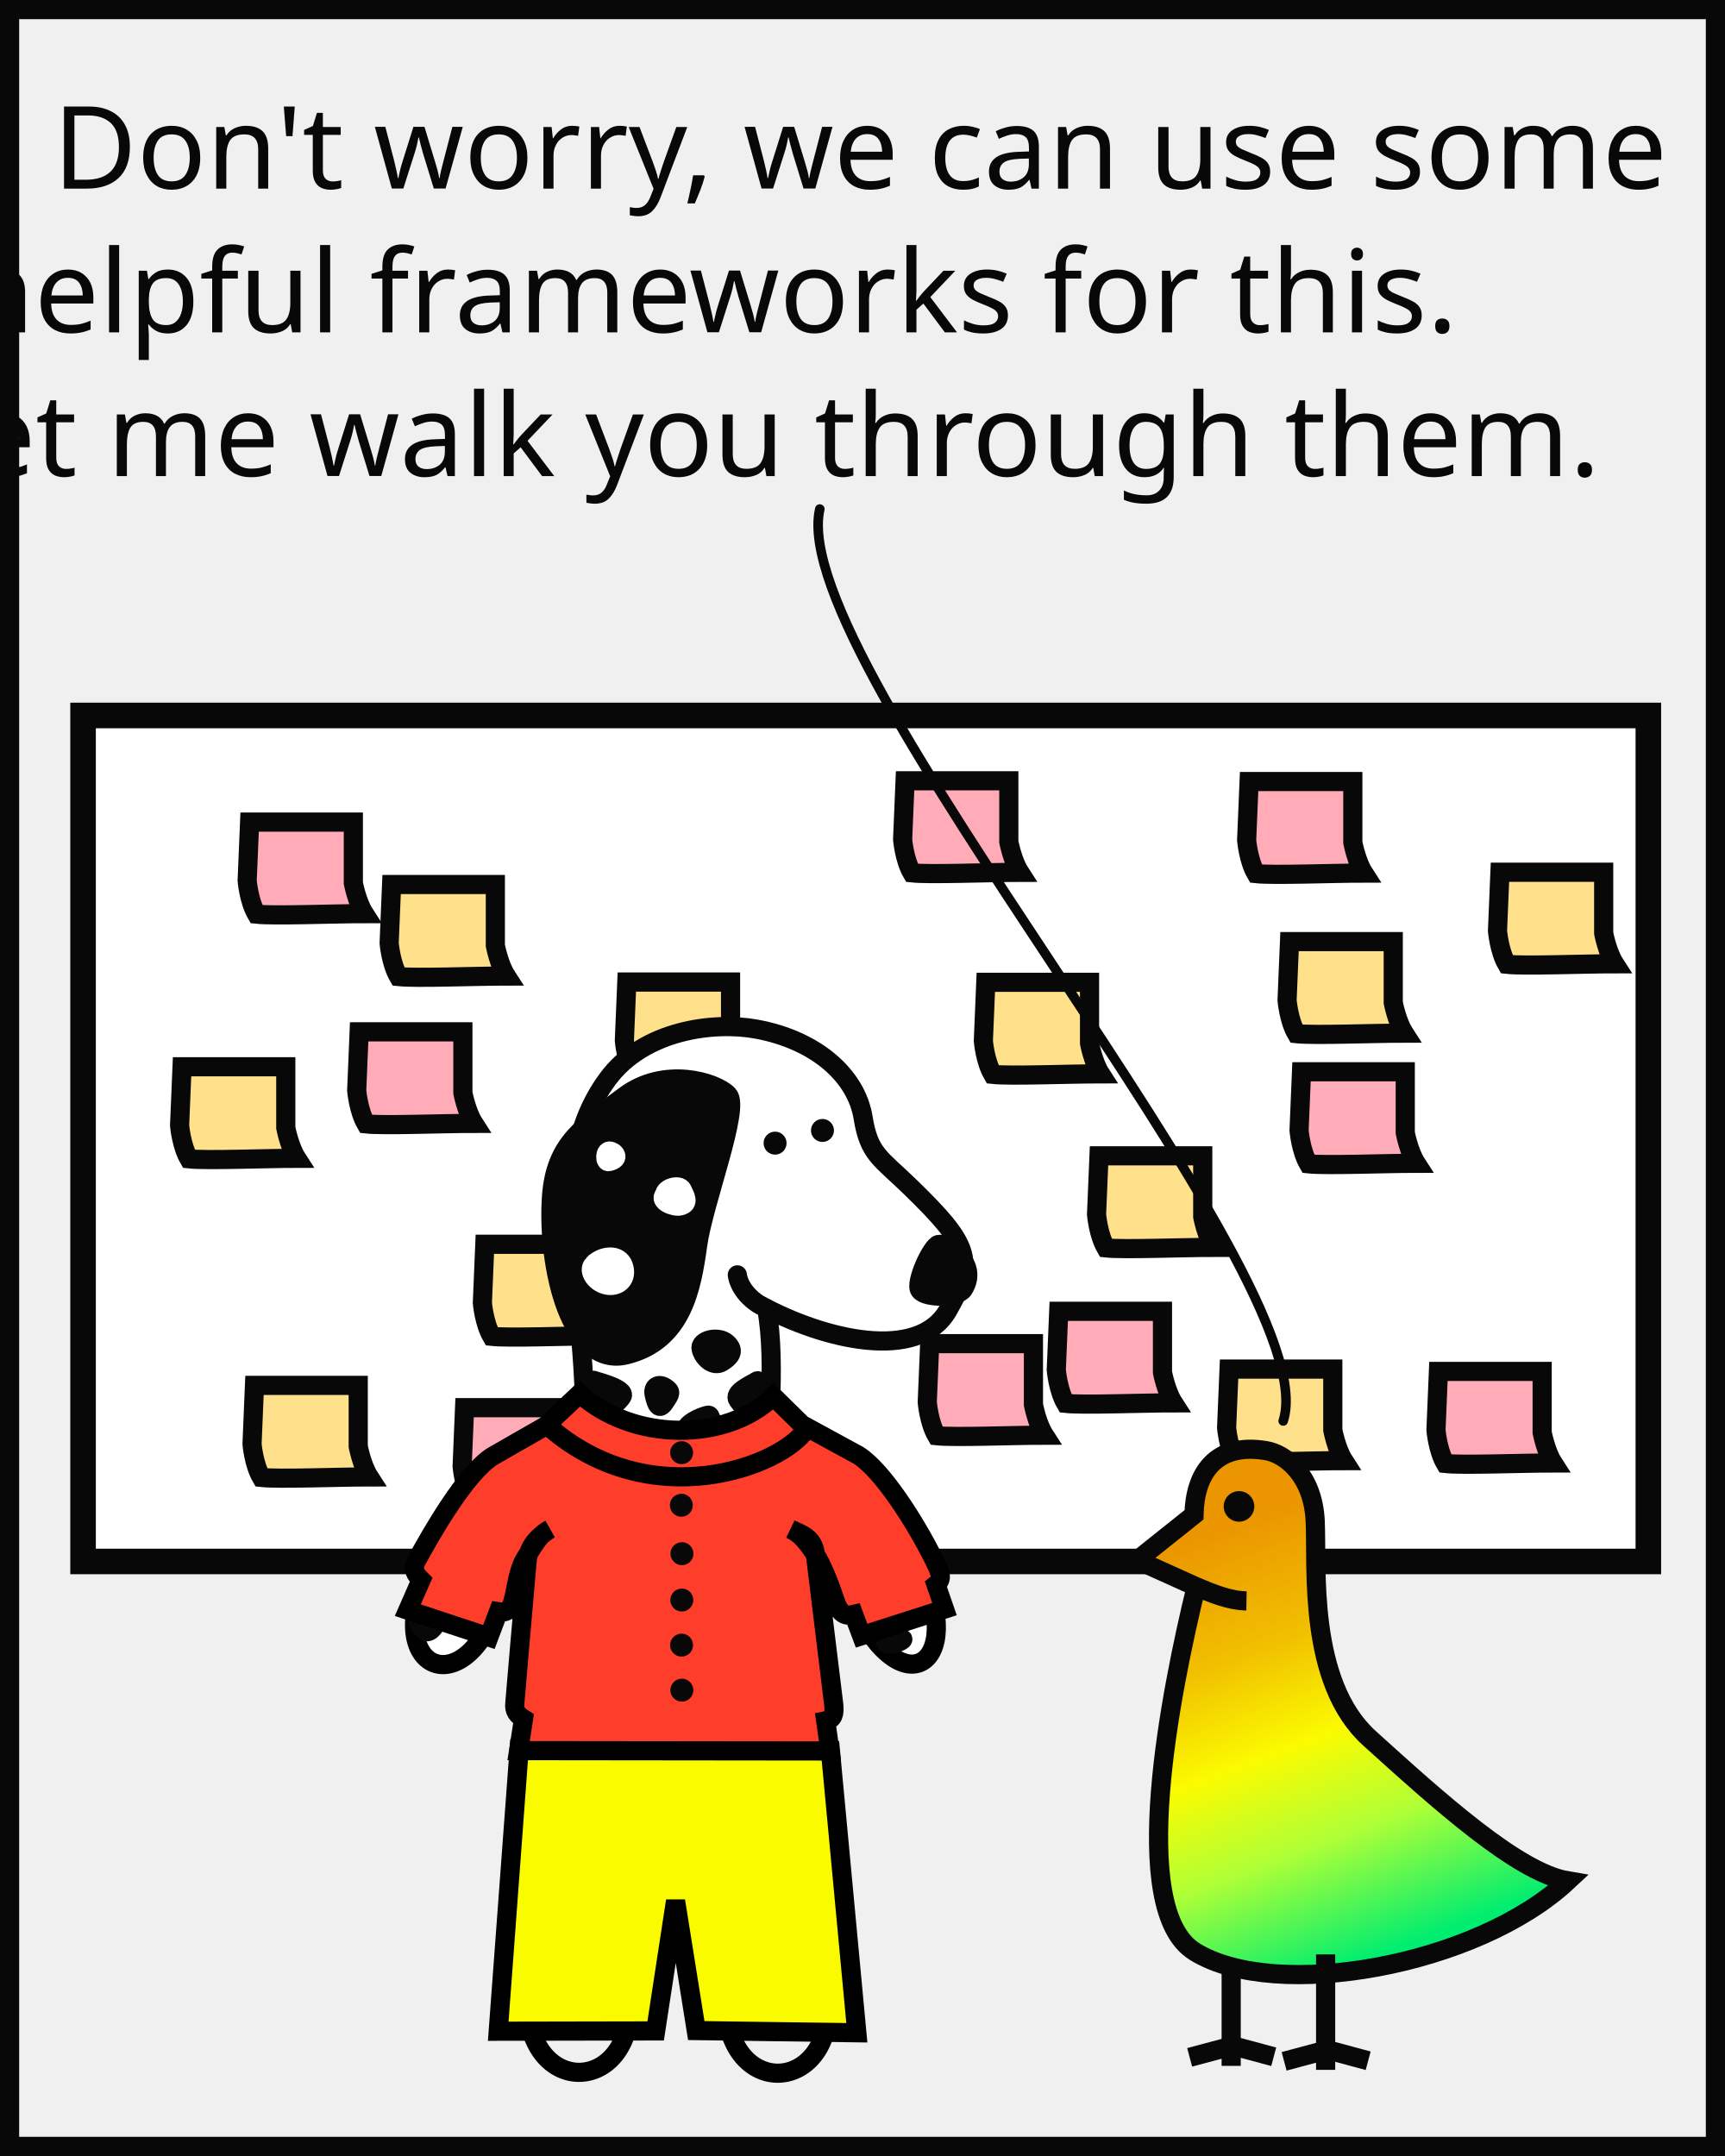
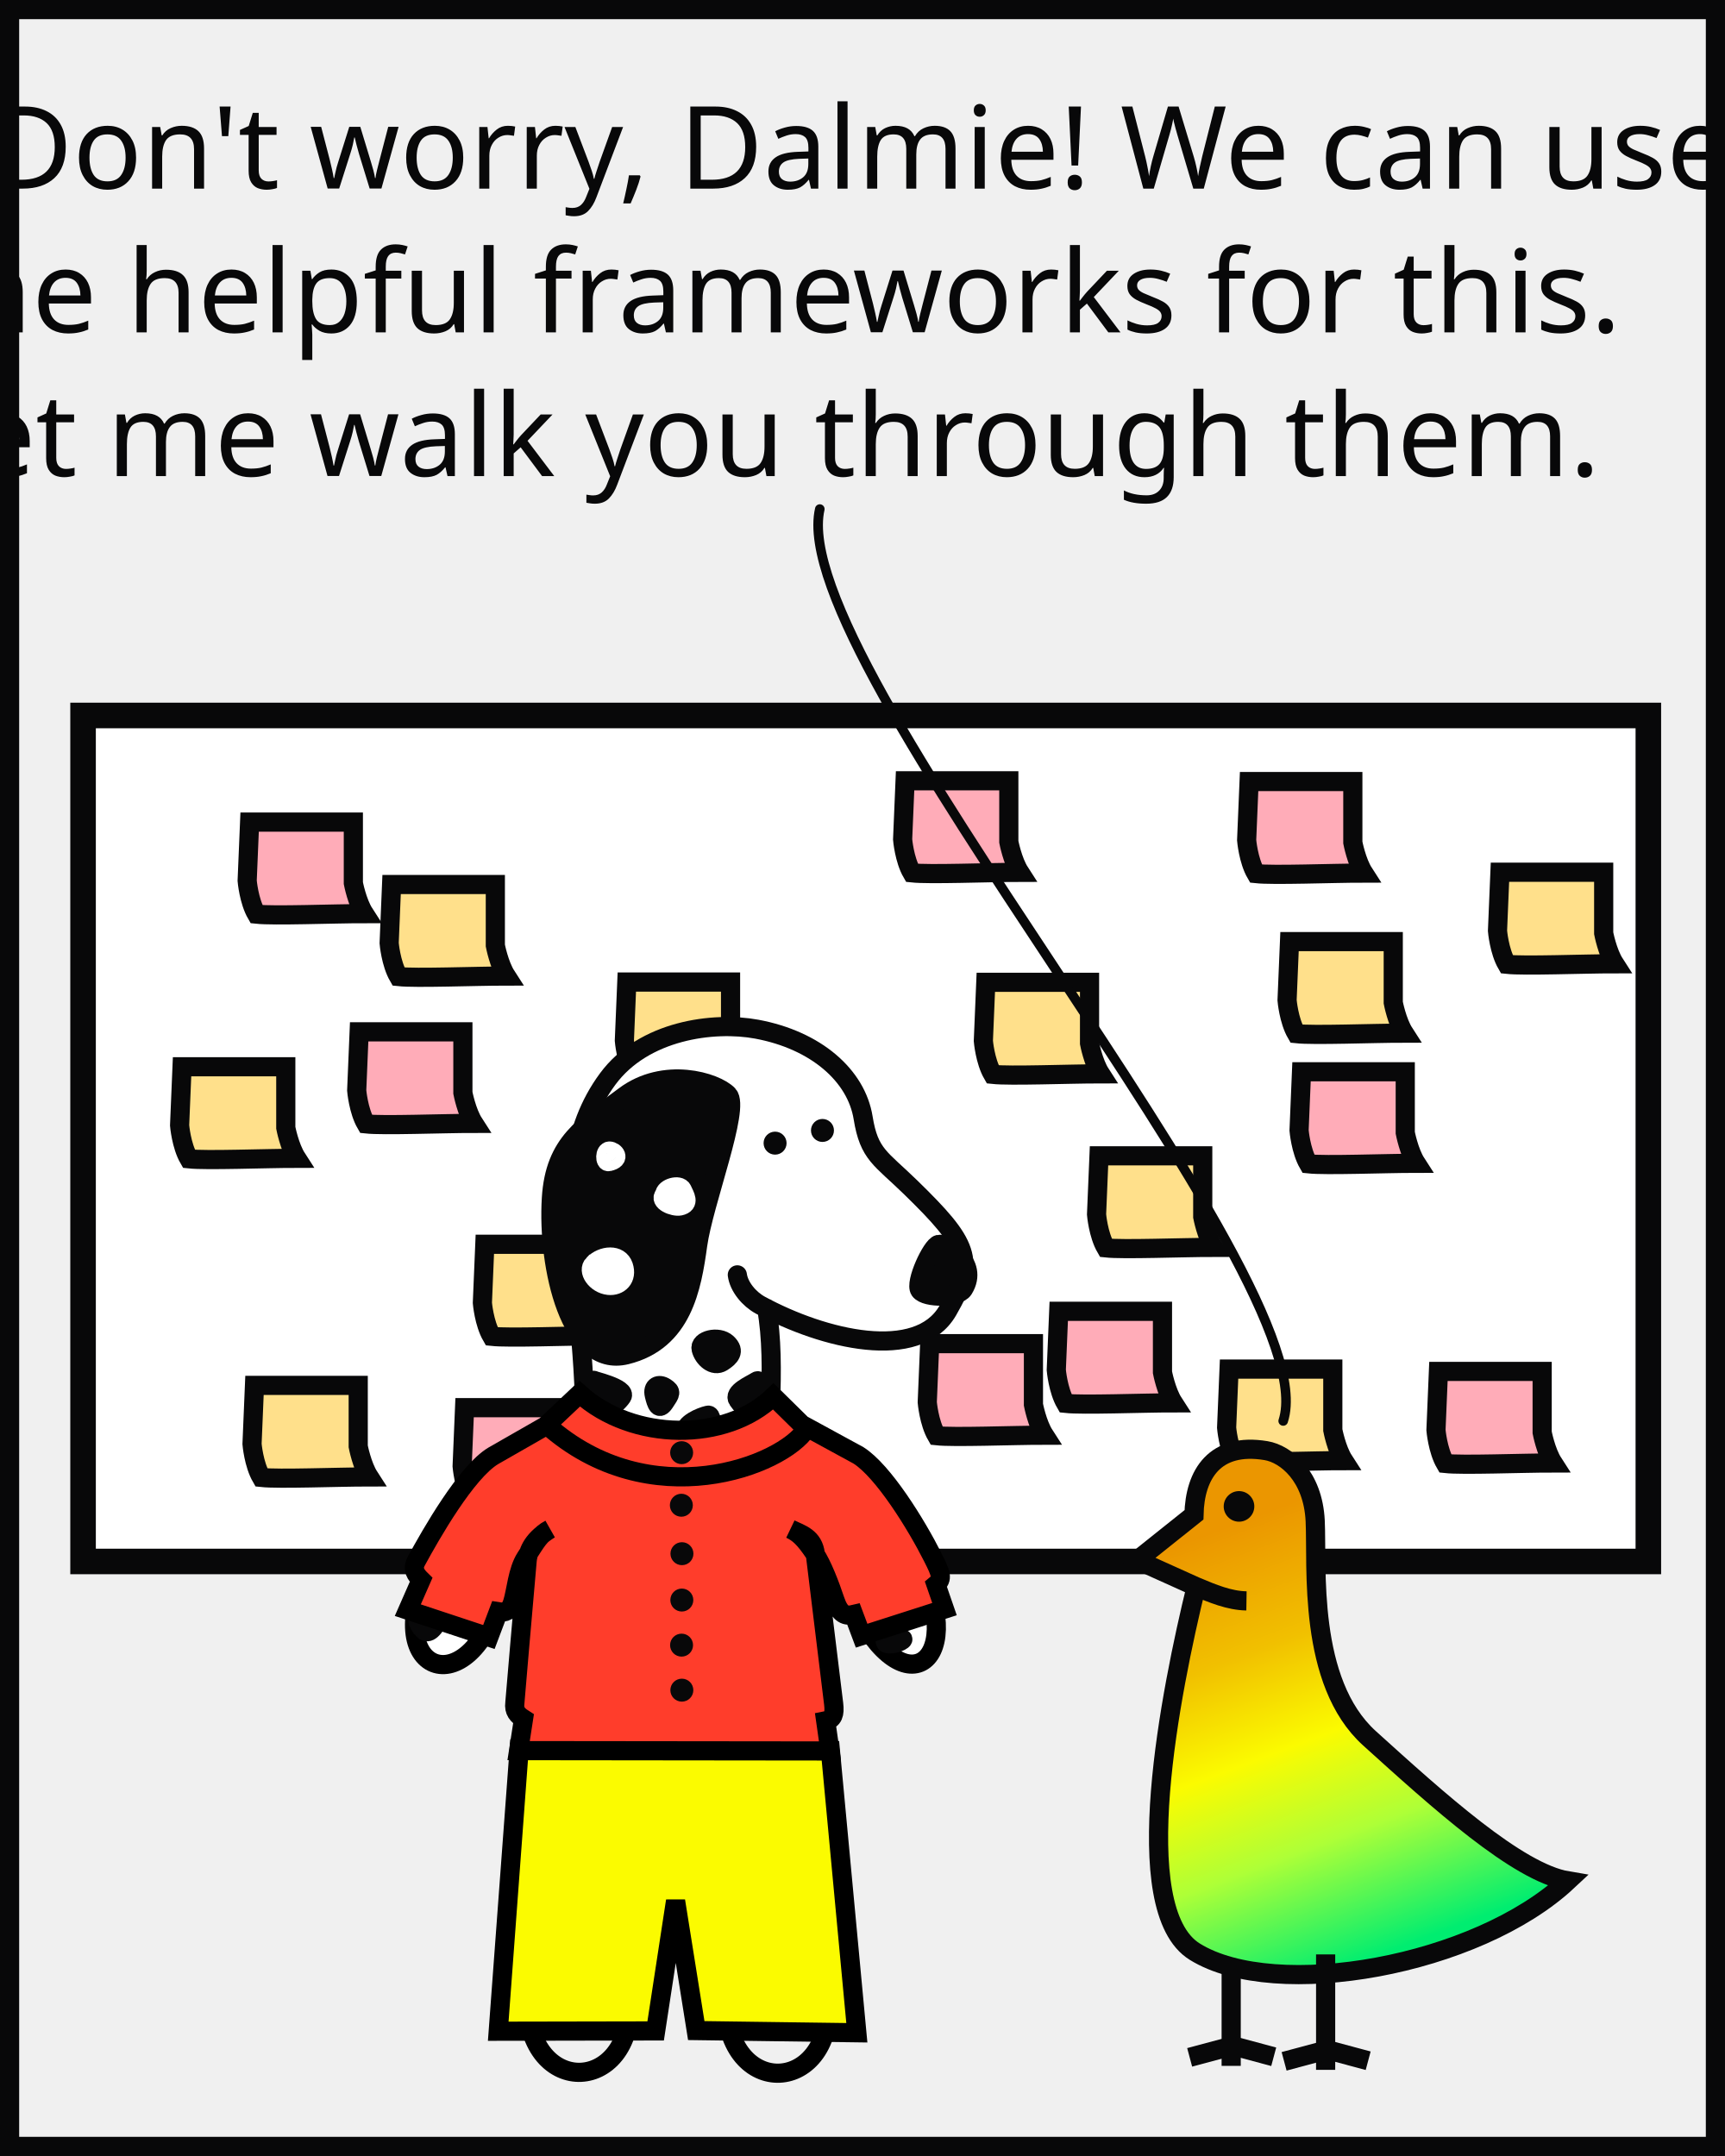
<svg xmlns="http://www.w3.org/2000/svg" xmlns:xlink="http://www.w3.org/1999/xlink" width="1080" height="1350" viewBox="0 0 285.75 357.188" version="1.1" id="svg1">
  <defs id="defs1">
    <rect x="337.606" y="293.087" width="868.13" height="871.84" id="rect26" />
    <rect x="358.011" y="335.751" width="877.405" height="734.572" id="rect25" />
    <rect x="418.448" y="244.753" width="748.074" height="801.367" id="rect16" />
    <clipPath clipPathUnits="userSpaceOnUse" id="clipPath3">
      <rect style="fill:#370188;stroke:#370188;stroke-width:3.175" id="rect4" width="387.914" height="225.631" x="-131.677" y="-44.13" ry="1.595" />
    </clipPath>
    <clipPath clipPathUnits="userSpaceOnUse" id="clipPath1">
      <rect style="fill:#ffb65b;stroke:#080809;stroke-width:1;stroke-opacity:1" id="rect2" width="52.834" height="56.148" x="25.121" y="5.599" />
    </clipPath>
    <linearGradient xlink:href="#linearGradient220-8" id="linearGradient26" gradientUnits="userSpaceOnUse" gradientTransform="matrix(4.130182,0.4632742,-0.4632742,4.130182,-3162.166,-1447.878)" x1="825.864" y1="559.992" x2="860.428" y2="627.826" />
    <linearGradient id="linearGradient220-8">
      <stop style="stop-color:#eb9600;stop-opacity:1;" offset="0.05" id="stop215-1" />
      <stop style="stop-color:#f1c000;stop-opacity:1;" offset="0.299" id="stop216-6" />
      <stop style="stop-color:#fbfb00;stop-opacity:1;" offset="0.503" id="stop217-1" />
      <stop style="stop-color:#aeff37;stop-opacity:1;" offset="0.703" id="stop218-5" />
      <stop style="stop-color:#00ed70;stop-opacity:1;" offset="0.95" id="stop219-7" />
    </linearGradient>
  </defs>
  <g id="layer1">
    <rect style="fill:none;fill-opacity:1;fill-rule:nonzero;stroke:#080809;stroke-width:3.175;stroke-dasharray:none;stroke-opacity:1" id="rect113-4-2" width="282.575" height="354.012" x="1.587" y="1.587" />
    <g id="g2-6" transform="matrix(3.175,0,0,3.175,-1375.382,-584.1037)">
      <g id="g3" transform="translate(434.6348,-86.3559)">
        <rect style="fill:#ffffff;fill-opacity:1;stroke:#080809;stroke-width:1.333;stroke-linecap:round;stroke-dasharray:none;stroke-opacity:1" id="rect37-0-8" width="81.667" height="44.144" x="2.89" y="307.659" />
        <path style="fill:#ffacb8;fill-opacity:1;stroke:#080809;stroke-width:1;stroke-linejoin:miter;stroke-dasharray:none;stroke-opacity:1" d="m 40.902,333.278 h 5.412 v 3.184 c 0,0 0.19,0.999 0.573,1.592 -1.649,7.3e-4 -4.715,0.127 -5.625,0.028 -0.402,-0.691 -0.488,-1.747 -0.488,-1.747 z" id="path2-36" />
        <path style="fill:#ffe08b;fill-opacity:1;stroke:#080809;stroke-width:1;stroke-linejoin:miter;stroke-dasharray:none;stroke-opacity:1" d="m 49.99,321.582 h 5.412 v 3.184 c 0,0 0.19,0.999 0.573,1.592 -1.649,7.3e-4 -4.715,0.127 -5.625,0.028 -0.402,-0.691 -0.488,-1.747 -0.488,-1.747 z" id="path2-41-50" />
        <path style="fill:#ffacb8;fill-opacity:1;stroke:#080809;stroke-width:1;stroke-linejoin:miter;stroke-dasharray:none;stroke-opacity:1" d="m 17.295,324.167 h 5.412 v 3.184 c 0,0 0.19,0.999 0.573,1.592 -1.649,7.3e-4 -4.715,0.127 -5.625,0.028 -0.402,-0.691 -0.488,-1.747 -0.488,-1.747 z" id="path2-4" />
        <path style="fill:#ffe08b;fill-opacity:1;stroke:#080809;stroke-width:1;stroke-linejoin:miter;stroke-dasharray:none;stroke-opacity:1" d="m 23.852,335.252 h 5.412 v 3.184 c 0,0 0.19,0.999 0.573,1.592 -1.649,7.3e-4 -4.715,0.127 -5.625,0.028 -0.402,-0.691 -0.488,-1.747 -0.488,-1.747 z" id="path2-41-5" />
        <path style="fill:#ffacb8;fill-opacity:1;stroke:#080809;stroke-width:1;stroke-linejoin:miter;stroke-dasharray:none;stroke-opacity:1" d="m 47.063,340.438 h 5.412 v 3.184 c 0,0 0.19,0.999 0.573,1.592 -1.649,7.3e-4 -4.715,0.127 -5.625,0.028 -0.402,-0.691 -0.488,-1.747 -0.488,-1.747 z" id="path2-76" />
        <path style="fill:#ffacb8;fill-opacity:1;stroke:#080809;stroke-width:1;stroke-linejoin:miter;stroke-dasharray:none;stroke-opacity:1" d="m 66.462,326.25 h 5.412 v 3.184 c 0,0 0.19,0.999 0.573,1.592 -1.649,7.3e-4 -4.715,0.127 -5.625,0.028 -0.402,-0.691 -0.488,-1.747 -0.488,-1.747 z" id="path2-16" />
        <path style="fill:#ffe08b;fill-opacity:1;stroke:#080809;stroke-width:1;stroke-linejoin:miter;stroke-dasharray:none;stroke-opacity:1" d="m 62.682,341.765 h 5.412 v 3.184 c 0,0 0.19,0.999 0.573,1.592 -1.649,7.3e-4 -4.715,0.127 -5.625,0.028 -0.402,-0.691 -0.488,-1.747 -0.488,-1.747 z" id="path2-41-4" />
        <path style="fill:#ffacb8;fill-opacity:1;stroke:#080809;stroke-width:1;stroke-linejoin:miter;stroke-dasharray:none;stroke-opacity:1" d="m 11.58,313.223 h 5.412 v 3.184 c 0,0 0.19,0.999 0.573,1.592 -1.649,7.3e-4 -4.715,0.127 -5.625,0.028 -0.402,-0.691 -0.488,-1.747 -0.488,-1.747 z" id="path2-55" />
        <path style="fill:#ffacb8;fill-opacity:1;stroke:#080809;stroke-width:1;stroke-linejoin:miter;stroke-dasharray:none;stroke-opacity:1" d="m 53.795,338.75 h 5.412 v 3.184 c 0,0 0.19,0.999 0.573,1.592 -1.649,7.3e-4 -4.715,0.127 -5.625,0.028 -0.402,-0.691 -0.488,-1.747 -0.488,-1.747 z" id="path2-57" />
        <path style="fill:#ffe08b;fill-opacity:1;stroke:#080809;stroke-width:1;stroke-linejoin:miter;stroke-dasharray:none;stroke-opacity:1" d="m 65.836,319.459 h 5.412 v 3.184 c 0,0 0.19,0.999 0.573,1.592 -1.649,7.3e-4 -4.715,0.127 -5.625,0.028 -0.402,-0.691 -0.488,-1.747 -0.488,-1.747 z" id="path2-41-32" />
        <path style="fill:#ffacb8;fill-opacity:1;stroke:#080809;stroke-width:1;stroke-linejoin:miter;stroke-dasharray:none;stroke-opacity:1" d="m 73.605,341.887 h 5.412 v 3.184 c 0,0 0.19,0.999 0.573,1.592 -1.649,7.3e-4 -4.715,0.127 -5.625,0.028 -0.402,-0.691 -0.488,-1.747 -0.488,-1.747 z" id="path2-0" />
        <path style="fill:#ffacb8;fill-opacity:1;stroke:#080809;stroke-width:1;stroke-linejoin:miter;stroke-dasharray:none;stroke-opacity:1" d="m 45.778,311.068 h 5.412 v 3.184 c 0,0 0.19,0.999 0.573,1.592 -1.649,7.3e-4 -4.715,0.127 -5.625,0.028 -0.402,-0.691 -0.488,-1.747 -0.488,-1.747 z" id="path2-09" />
        <path style="fill:#ffacb8;fill-opacity:1;stroke:#080809;stroke-width:1;stroke-linejoin:miter;stroke-dasharray:none;stroke-opacity:1" d="m 22.796,343.778 h 5.412 v 3.184 c 0,0 0.19,0.999 0.573,1.592 -1.649,7.3e-4 -4.715,0.127 -5.625,0.028 -0.402,-0.691 -0.488,-1.747 -0.488,-1.747 z" id="path2-38" />
        <path style="fill:#ffacb8;fill-opacity:1;stroke:#080809;stroke-width:1;stroke-linejoin:miter;stroke-dasharray:none;stroke-opacity:1" d="m 63.727,311.107 h 5.412 v 3.184 c 0,0 0.19,0.999 0.573,1.592 -1.649,7.3e-4 -4.715,0.127 -5.625,0.028 -0.402,-0.691 -0.488,-1.747 -0.488,-1.747 z" id="path2-74" />
        <path style="fill:#ffe08b;fill-opacity:1;stroke:#080809;stroke-width:1;stroke-linejoin:miter;stroke-dasharray:none;stroke-opacity:1" d="m 8.055,325.99 h 5.412 v 3.184 c 0,0 0.19,0.999 0.573,1.592 -1.649,7.3e-4 -4.715,0.127 -5.625,0.028 -0.402,-0.691 -0.488,-1.747 -0.488,-1.747 z" id="path2-41-66" />
        <path style="fill:#ffe08b;fill-opacity:1;stroke:#080809;stroke-width:1;stroke-linejoin:miter;stroke-dasharray:none;stroke-opacity:1" d="m 76.815,315.839 h 5.412 v 3.184 c 0,0 0.19,0.999 0.573,1.592 -1.649,7.3e-4 -4.715,0.127 -5.625,0.028 -0.402,-0.691 -0.488,-1.747 -0.488,-1.747 z" id="path2-41-61" />
        <path style="fill:#ffe08b;fill-opacity:1;stroke:#080809;stroke-width:1;stroke-linejoin:miter;stroke-dasharray:none;stroke-opacity:1" d="m 11.834,342.615 h 5.412 v 3.184 c 0,0 0.19,0.999 0.573,1.592 -1.649,7.3e-4 -4.715,0.127 -5.625,0.028 -0.402,-0.691 -0.488,-1.747 -0.488,-1.747 z" id="path2-41-48" />
        <path style="fill:#ffe08b;fill-opacity:1;stroke:#080809;stroke-width:1;stroke-linejoin:miter;stroke-dasharray:none;stroke-opacity:1" d="m 18.988,316.479 h 5.412 v 3.184 c 0,0 0.19,0.999 0.573,1.592 -1.649,7.3e-4 -4.715,0.127 -5.625,0.028 -0.402,-0.691 -0.488,-1.747 -0.488,-1.747 z" id="path2-41-30" />
        <path style="fill:#ffe08b;fill-opacity:1;stroke:#080809;stroke-width:1;stroke-linejoin:miter;stroke-dasharray:none;stroke-opacity:1" d="m 55.896,330.637 h 5.412 v 3.184 c 0,0 0.19,0.999 0.573,1.592 -1.649,7.3e-4 -4.715,0.127 -5.625,0.028 -0.402,-0.691 -0.488,-1.747 -0.488,-1.747 z" id="path2-41-8" />
        <path style="fill:#ffe08b;fill-opacity:1;stroke:#080809;stroke-width:1;stroke-linejoin:miter;stroke-dasharray:none;stroke-opacity:1" d="m 31.26,321.569 h 5.412 v 3.184 c 0,0 0.19,0.999 0.573,1.592 -1.649,7.3e-4 -4.715,0.127 -5.625,0.028 -0.402,-0.691 -0.488,-1.747 -0.488,-1.747 z" id="path2-41-3" />
      </g>
      <text xml:space="preserve" style="font-style:normal;font-variant:normal;font-weight:normal;font-stretch:normal;font-size:19.05px;font-family:'Nanum Pen';-inkscape-font-specification:'Nanum Pen';text-align:center;letter-spacing:0px;word-spacing:0px;writing-mode:lr-tb;direction:ltr;text-anchor:middle;white-space:pre;inline-size:230.775;display:inline;fill:#080809;fill-opacity:1;stroke:none;stroke-width:1.587;stroke-linecap:round;stroke-dasharray:none;stroke-opacity:1" x="-17.829" y="156.497" id="text17-6-5-0-9-6" transform="matrix(0.3149606,0,0,0.3149606,483.6776,144.5212)">
-         <tspan x="-17.829" y="156.497" id="tspan1">Don't worry, we can use some<tspan y="156.497" id="tspan2"> </tspan>
+         <tspan x="-17.829" y="156.497" id="tspan5">Don't worry, Dalmie! We can use<tspan y="156.497" id="tspan6"> </tspan>
        </tspan>
-         <tspan x="-17.829" y="180.309" id="tspan3">helpful frameworks for this.
+         <tspan x="-17.829" y="180.309" id="tspan7">some helpful frameworks for this.
</tspan>
-         <tspan x="-17.829" y="204.122" id="tspan4">Let me walk you through them.</tspan>
+         <tspan x="-17.829" y="204.122" id="tspan8">Let me walk you through them.</tspan>
      </text>
      <path style="fill:none;fill-opacity:1;stroke:#080809;stroke-width:0.5;stroke-linecap:round;stroke-dasharray:none;stroke-opacity:1" d="m 500.141,258.116 c 2.434,-7.452 -26.031,-39.512 -24.178,-47.583" id="path13-1-9-2-1-7-8-0-7-8" />
      <g id="g25" transform="matrix(0.08333333,0,0,0.08333333,500.0488,157.5252)">
        <g id="g21" transform="matrix(-1,0,0,1,383.4936,-444.5253)">
          <path style="fill:#080809;fill-opacity:1;stroke:#080809;stroke-width:12;stroke-linecap:butt;stroke-dasharray:none;stroke-opacity:1" d="m 414.956,1983.144 v 72.282" id="path20" />
          <path style="fill:#080809;fill-opacity:1;stroke:#080809;stroke-width:12;stroke-linecap:butt;stroke-dasharray:none;stroke-opacity:1" d="m 388.326,2049.72 25.614,-6.863 27.016,7.239" id="path21" />
        </g>
        <path style="display:inline;fill:url(#linearGradient26);stroke:#080809;stroke-width:12;stroke-dasharray:none;stroke-opacity:1" d="m -53.393,1310.862 -36.885,-16.635 35.515,-28.352 c 0.543,-25.498 13.111,-45.532 45.105,-40.214 12.468,2.072 29.444,15.875 30.794,44.022 1.363,28.419 -5.033,100.815 34.013,136.119 42.643,38.557 92.704,84.024 124.159,89.256 -57.048,53.398 -183.082,75.692 -233.571,44.336 -42.767,-26.561 -14.776,-164.18 0.87,-228.533 10.112,4.233 20.662,8.723 31.501,8.885 -10.839,-0.165 -21.386,-4.646 -31.501,-8.885 z" id="path22" />
        <circle style="display:inline;fill:#080809;fill-opacity:1;stroke:none;stroke-width:10.996;stroke-dasharray:none;stroke-opacity:1" id="circle22" cx="114.118" cy="1255.686" r="9.579" transform="rotate(6.4)" />
        <g id="g24" transform="matrix(-1,0,0,1,383.4936,-444.5253)">
          <path style="fill:#080809;fill-opacity:1;stroke:#080809;stroke-width:12;stroke-linecap:butt;stroke-dasharray:none;stroke-opacity:1" d="m 355.822,1985.635 v 72.282" id="path23" />
          <path style="fill:#080809;fill-opacity:1;stroke:#080809;stroke-width:12;stroke-linecap:butt;stroke-dasharray:none;stroke-opacity:1" d="m 329.192,2052.21 25.614,-6.863 27.016,7.239" id="path24" />
        </g>
      </g>
    </g>
    <g id="g2" transform="matrix(3.175,0,0,3.175,-51.2839,119.0644)" clip-path="none">
      <g id="g19-2-6-7-7-7" transform="translate(-140.3533,-19.48443)" style="display:inline">
        <path id="path1-2-0-3-2-0-0" style="fill:#ffffff;stroke:#080809;stroke-width:1;stroke-linecap:round;fill-opacity:1" d="m 194.975,48.506 c 0.081,0.62 0.616,1.262 1.201,1.58 3.307,1.797 8.212,2.983 9.778,0.284 1.528,-2.634 1.043,-3.519 -1.915,-6.41 -1.589,-1.553 -2.189,-1.717 -2.5,-3.647 -0.356,-2.212 -2.464,-4.052 -5.545,-4.626 -2.258,-0.421 -5.906,0.05 -7.786,2.603 -3.882,5.272 -0.371,12.437 -1.383,21.566 m 9.681,-9.604 c 0.545,2.982 -0.01,7.346 -0.023,9.135 l -9.658,0.469" />
        <path style="fill:#080809;fill-opacity:1;stroke:#080809;stroke-width:1;stroke-linecap:butt;stroke-opacity:1" d="m 204.499,49.313 c 0.3,0.422 1.986,0.406 2.275,-0.062 0.848,-1.372 -0.934,-2.416 -1.296,-2.336 -0.362,0.08 -1.259,2.004 -0.979,2.398 z" id="path8-9-8-4-7-5-6" />
        <path style="fill:#080809;fill-opacity:1;stroke:#080809;stroke-width:1;stroke-linecap:butt;stroke-opacity:1" d="m 192.273,56.75 c 0.113,0.473 0.741,1.907 1.046,1.45 0.305,-0.457 0.485,-2.452 0.123,-2.372 -0.362,0.08 -1.281,0.453 -1.169,0.922 z" id="path8-8-97-0-8-5-9-8" />
        <path style="fill:#080809;fill-opacity:1;stroke:#080809;stroke-width:1;stroke-linecap:butt;stroke-opacity:1" d="m 195.008,55.037 c 0.27,0.405 1.391,1.584 1.518,1.05 0.127,-0.535 -0.227,-2.238 -0.538,-2.038 -0.311,0.201 -1.248,0.587 -0.98,0.988 z" id="path8-8-9-6-9-9-0-5-5" />
        <path style="fill:#080809;fill-opacity:1;stroke:#080809;stroke-width:1;stroke-linecap:butt;stroke-opacity:1" d="m 187.392,55.581 c 0.3,0.422 1.255,-0.257 1.56,-0.714 0.305,-0.457 -1.679,-0.88 -1.464,-0.857 0.214,0.023 -0.375,1.178 -0.095,1.571 z" id="path8-3-8-5-2-8-9-52" />
        <path style="fill:#080809;fill-opacity:1;stroke:#080809;stroke-width:1;stroke-linecap:butt;stroke-opacity:1" d="m 193.086,52.38 c 0.113,0.473 0.641,0.963 1.105,0.669 0.389,-0.247 0.696,-0.557 0.247,-0.976 -0.449,-0.419 -1.464,-0.162 -1.352,0.307 z" id="path8-8-8-6-7-2-0-5-3" />
        <path style="fill:#080809;fill-opacity:1;stroke:#080809;stroke-width:1;stroke-linecap:butt;stroke-opacity:1" d="m 190.642,54.783 c 0.113,0.473 0.236,0.834 0.541,0.377 0.305,-0.457 0.381,-0.55 0.037,-0.776 -0.345,-0.226 -0.69,-0.07 -0.578,0.399 z" id="path8-8-8-9-1-3-9-7-4-7-9" />
        <g id="g5-3-9-9-6-9" transform="translate(-3.3333333e-6)">
          <path style="fill:#080809;fill-opacity:1;stroke:#080809;stroke-width:1;stroke-linecap:butt;stroke-opacity:1" d="m 189.076,39.185 c -2.073,1.567 -3.622,2.399 -3.802,5.321 -0.221,3.589 0.979,8.897 3.913,8.173 2.934,-0.724 3.414,-3.52 3.719,-5.73 0.305,-2.21 2.236,-7.158 1.589,-7.837 -0.647,-0.679 -3.346,-1.494 -5.419,0.073 z" id="path7-6-3-2-5-5-8" />
          <path style="fill:#ffffff;fill-opacity:1;stroke:#ffffff;stroke-width:1;stroke-linecap:butt;stroke-opacity:1" d="m 187.47,47.95 c -0.34,0.348 0.13,1.031 0.781,1.104 0.546,0.061 1.002,-0.359 0.783,-1.012 -0.219,-0.653 -1.105,-0.561 -1.563,-0.092 z" id="path8-8-81-0-3-6-0-3-0" />
          <path style="fill:#ffffff;fill-opacity:1;stroke:#ffffff;stroke-width:1;stroke-linecap:butt;stroke-opacity:1" d="m 191.185,44.317 c -0.34,0.348 0.476,0.665 0.801,0.594 0.537,-0.116 0.248,-0.542 0.11,-0.849 -0.138,-0.307 -0.912,-0.092 -0.912,0.255 z" id="path8-8-81-1-61-2-8-4-9-0" />
          <path style="fill:#ffffff;fill-opacity:1;stroke:#ffffff;stroke-width:1;stroke-linecap:butt;stroke-opacity:1" d="m 188.266,42.597 c 0.666,-0.145 0.289,-0.546 0.04,-0.552 -0.25,-0.005 -0.254,0.599 -0.04,0.552 z" id="path8-8-81-1-6-6-4-4-1-6-5" />
        </g>
      </g>
      <g id="g2-3-3-8-8-2" transform="translate(9.12835,-3.283261)" style="display:inline">
        <path style="fill:#ffffff;fill-opacity:1;stroke:#000000;stroke-width:1;stroke-linecap:butt;stroke-opacity:1" d="m 51.337,48.968 c 2.567,6.146 6.229,3.743 3.674,-1.419" id="path10-8-6-3-4-6-4-9" />
        <path style="fill:#080809;fill-opacity:1;stroke:#080809;stroke-width:1;stroke-linecap:butt;stroke-opacity:1" d="m 53.222,51.114 c 0.024,0.104 -0.102,0.385 0.091,0.431 0.36,0.086 0.918,-0.192 0.801,-0.25 -0.349,-0.172 -0.922,-0.311 -0.892,-0.182 z" id="path8-8-8-7-7-5-7-7-1-6" />
      </g>
      <g id="g3-1-9-3-2-2" transform="rotate(-9.637555,15.34181,-8.670671)" style="display:inline">
        <path style="fill:#ffffff;fill-opacity:1;stroke:#000000;stroke-width:1;stroke-linecap:butt;stroke-opacity:1" d="m 29.728,47.011 c -4.143,5.235 0.342,8.071 2.99,2.564" id="path10-86-0-0-1-6-2" />
        <path style="fill:#080809;fill-opacity:1;stroke:#080809;stroke-width:1;stroke-linecap:butt;stroke-opacity:1" d="m 28.325,50.227 c 0.184,0.451 0.328,0.673 0.742,0.311 0.347,-0.303 0.215,-0.424 0.113,-0.581 -0.102,-0.157 -1.038,-0.176 -0.856,0.27 z" id="path8-8-8-91-5-9-7-5-8-7" />
      </g>
      <path style="display:inline;fill:none;fill-opacity:1;stroke:#000000;stroke-width:1;stroke-linecap:butt;stroke-opacity:1" d="m -219.72,63.339 c -0.173,5.429 5.528,5.309 5.357,0.271" id="path12-9-3-3-3-5-4" transform="translate(263.3772,3.234928)" />
      <path style="display:inline;fill:none;fill-opacity:1;stroke:#000000;stroke-width:1;stroke-linecap:butt;stroke-opacity:1" d="m -209.355,63.384 c -0.173,5.429 5.528,5.309 5.357,0.271" id="path12-6-1-8-0-1-5-0" transform="translate(263.3772,3.234928)" />
      <path style="display:inline;fill:#fbfb00;fill-opacity:1;fill-rule:nonzero;stroke:#000000;stroke-width:1;stroke-dasharray:none;stroke-opacity:1" d="m -221.23,65.254 8.213,-0.016 1.039,-6.785 1.08,6.767 8.378,0.114 -1.38,-14.724 c -4.084,-0.031 -9.962,-0.059 -16.237,-0.09 z" id="path55-9-7-5-0-7-1-8-9-7" transform="translate(263.3772,3.234928)" />
      <g id="g4-1-5-1-7-5" style="display:inline" transform="translate(9.12835,-3.283261)">
        <path style="fill:#ff3d2b;fill-opacity:1;stroke:#000000;stroke-width:1;stroke-linecap:butt;stroke-opacity:1" d="m 48.863,40.115 2.95,1.608 c 1.294,0.82 3.014,3.598 3.879,5.318 0.428,0.851 0.538,1.121 0.169,1.427 l 0.441,1.278 -4.324,1.387 -0.415,-1.107 c -0.411,0.098 -0.718,0.024 -0.98,-0.766 -0.264,-0.795 -0.666,-1.835 -1.039,-2.394 -0.559,-0.838 -0.855,-1.09 -1.281,-1.296 0.562,0.267 1.193,0.429 1.299,1.295 l 0.956,7.818 c 0.068,0.556 -0.032,0.82 -0.414,0.894 l 0.223,1.571 -16.245,-0.018 0.256,-1.658 c -0.303,-0.194 -0.509,-0.392 -0.452,-0.834 0,0 0.453,-5.355 0.64,-7.405 0.032,-0.353 0.179,-1.05 1.19,-1.659 -0.537,0.285 -0.681,0.589 -1.265,1.493 -0.429,0.664 -0.493,1.731 -0.683,2.332 -0.14,0.443 -0.373,0.547 -0.74,0.486 l -0.497,1.317 -4.23,-1.401 0.693,-1.579 c -0.269,-0.263 -0.48,-0.557 -0.257,-0.969 0.777,-1.433 2.624,-4.671 4.028,-5.507 l 2.716,-1.554 1.787,-1.687 c 2.781,2.51 7.623,2.535 10.105,0.142 z" id="path9-1-0-8-4-7-1" />
        <path style="fill:none;fill-opacity:1;stroke:#000000;stroke-width:1;stroke-linecap:butt;stroke-opacity:1" d="m 35.542,40.133 c 5.403,4.813 12.324,2.14 13.556,0.205" id="path16-4-5-5-3-6-9" />
        <circle style="fill:#080809;fill-opacity:1;stroke:#080809;stroke-width:0.253;stroke-opacity:1" id="path3-29-2-0-8-9-8-4-9-8-0-68" cx="42.588" cy="41.583" r="0.473" />
        <circle style="fill:#080809;fill-opacity:1;stroke:#080809;stroke-width:0.253;stroke-opacity:1" id="path3-29-2-0-8-23-7-1-9-3-0-0" cx="42.573" cy="44.326" r="0.473" />
        <circle style="fill:#080809;fill-opacity:1;stroke:#080809;stroke-width:0.253;stroke-opacity:1" id="path3-29-2-0-8-7-4-9-7-5-9-0" cx="42.604" cy="46.854" r="0.473" />
        <circle style="fill:#080809;fill-opacity:1;stroke:#080809;stroke-width:0.253;stroke-opacity:1" id="path3-29-2-0-8-90-6-0-3-0-2-7" cx="42.598" cy="49.273" r="0.473" />
        <circle style="fill:#080809;fill-opacity:1;stroke:#080809;stroke-width:0.253;stroke-opacity:1" id="path3-29-2-0-8-71-7-7-8-4-6-61" cx="42.584" cy="51.626" r="0.473" />
        <circle style="fill:#080809;fill-opacity:1;stroke:#080809;stroke-width:0.253;stroke-opacity:1" id="path3-29-2-0-8-6-9-3-2-7-5-4" cx="42.599" cy="53.975" r="0.473" />
      </g>
    </g>
    <circle style="display:inline;fill:#080809;fill-opacity:1;stroke:#080809;stroke-width:0.804;stroke-opacity:1" id="circle14" cx="128.394" cy="189.386" r="1.503" />
    <circle style="display:inline;fill:#080809;fill-opacity:1;stroke:#080809;stroke-width:0.804;stroke-opacity:1" id="circle15" cx="136.243" cy="187.282" r="1.503" />
  </g>
</svg>
